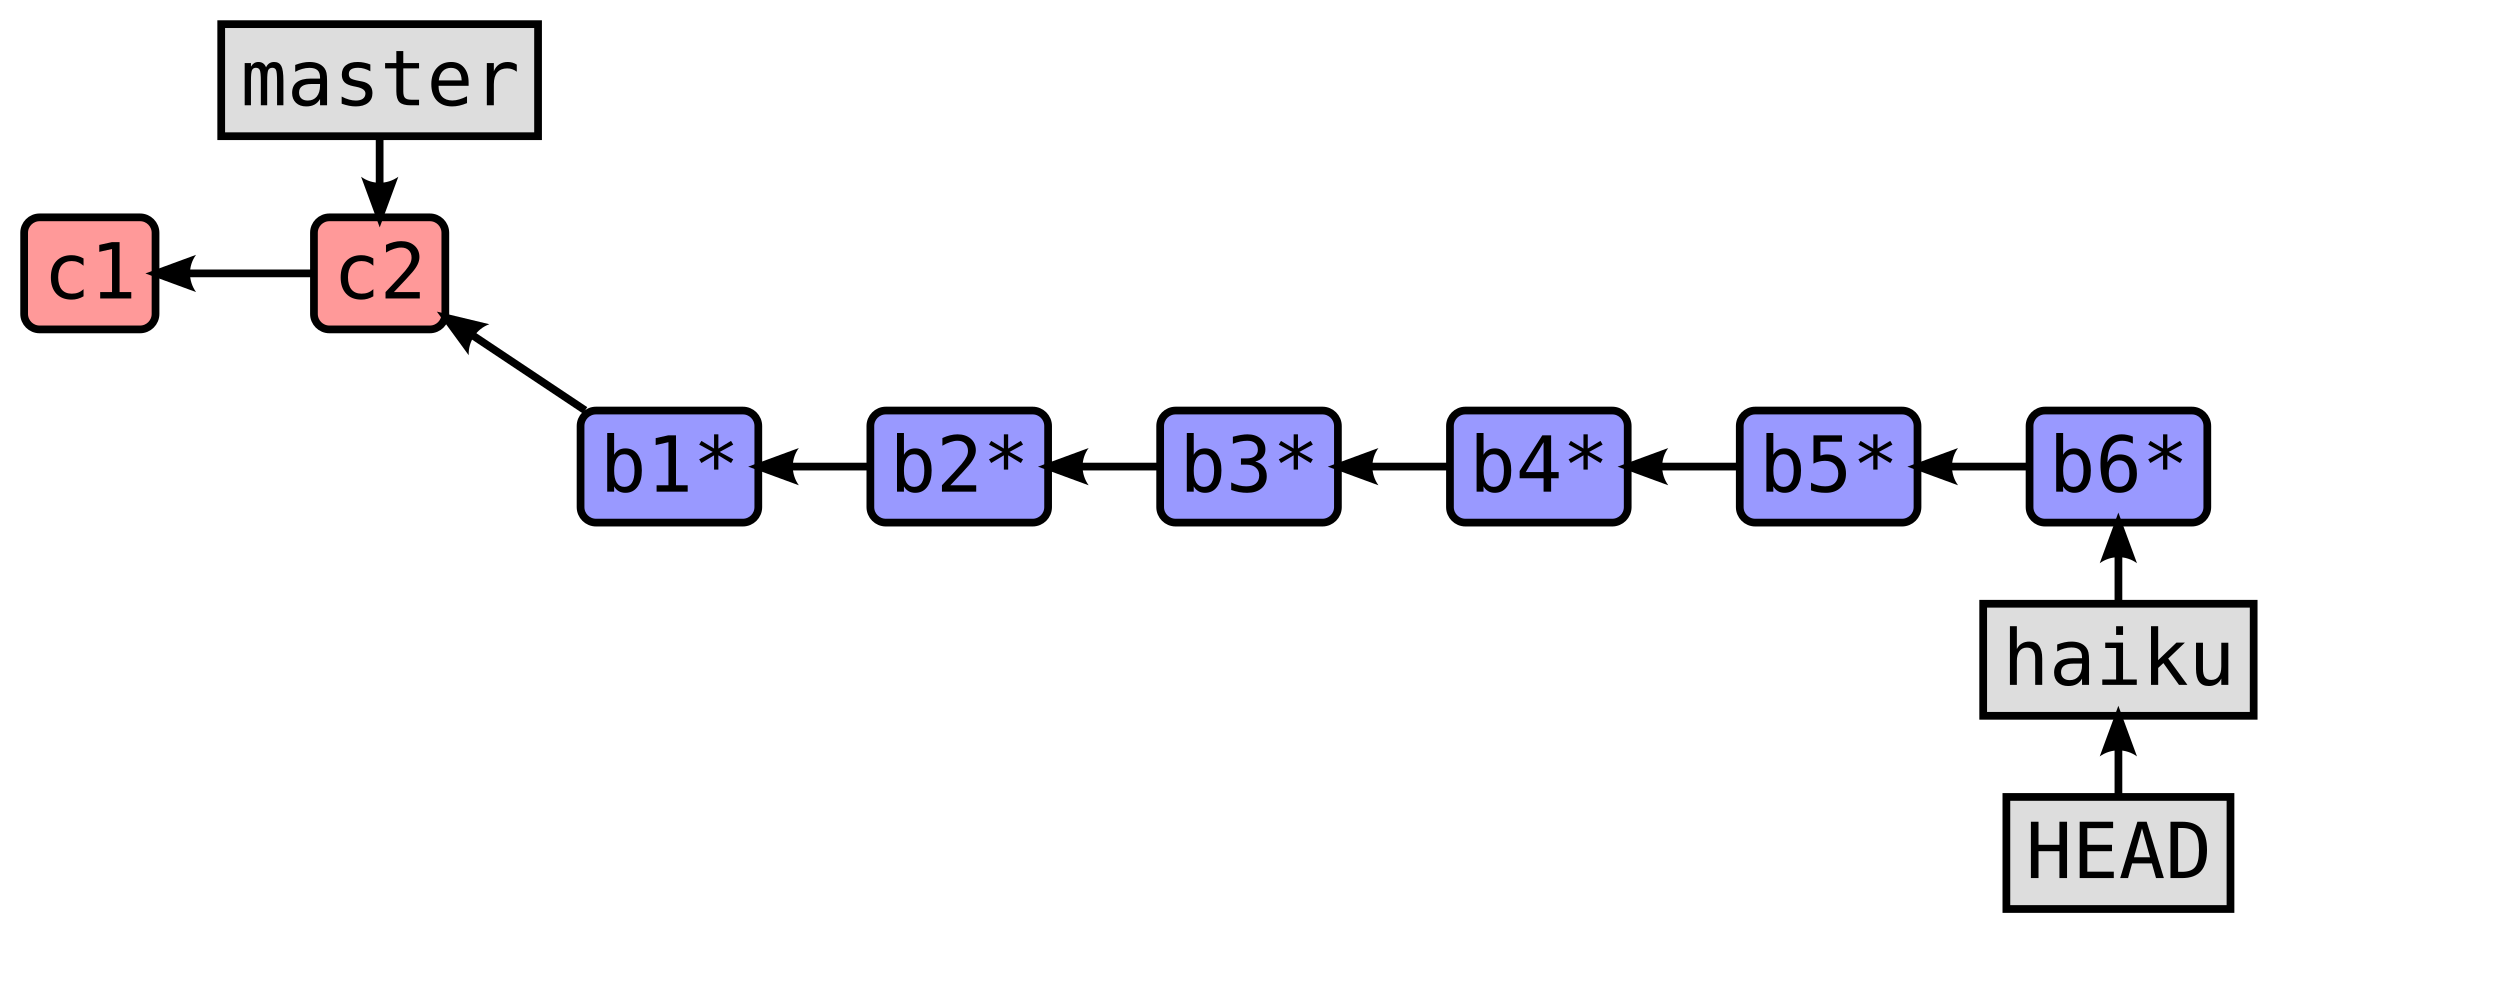
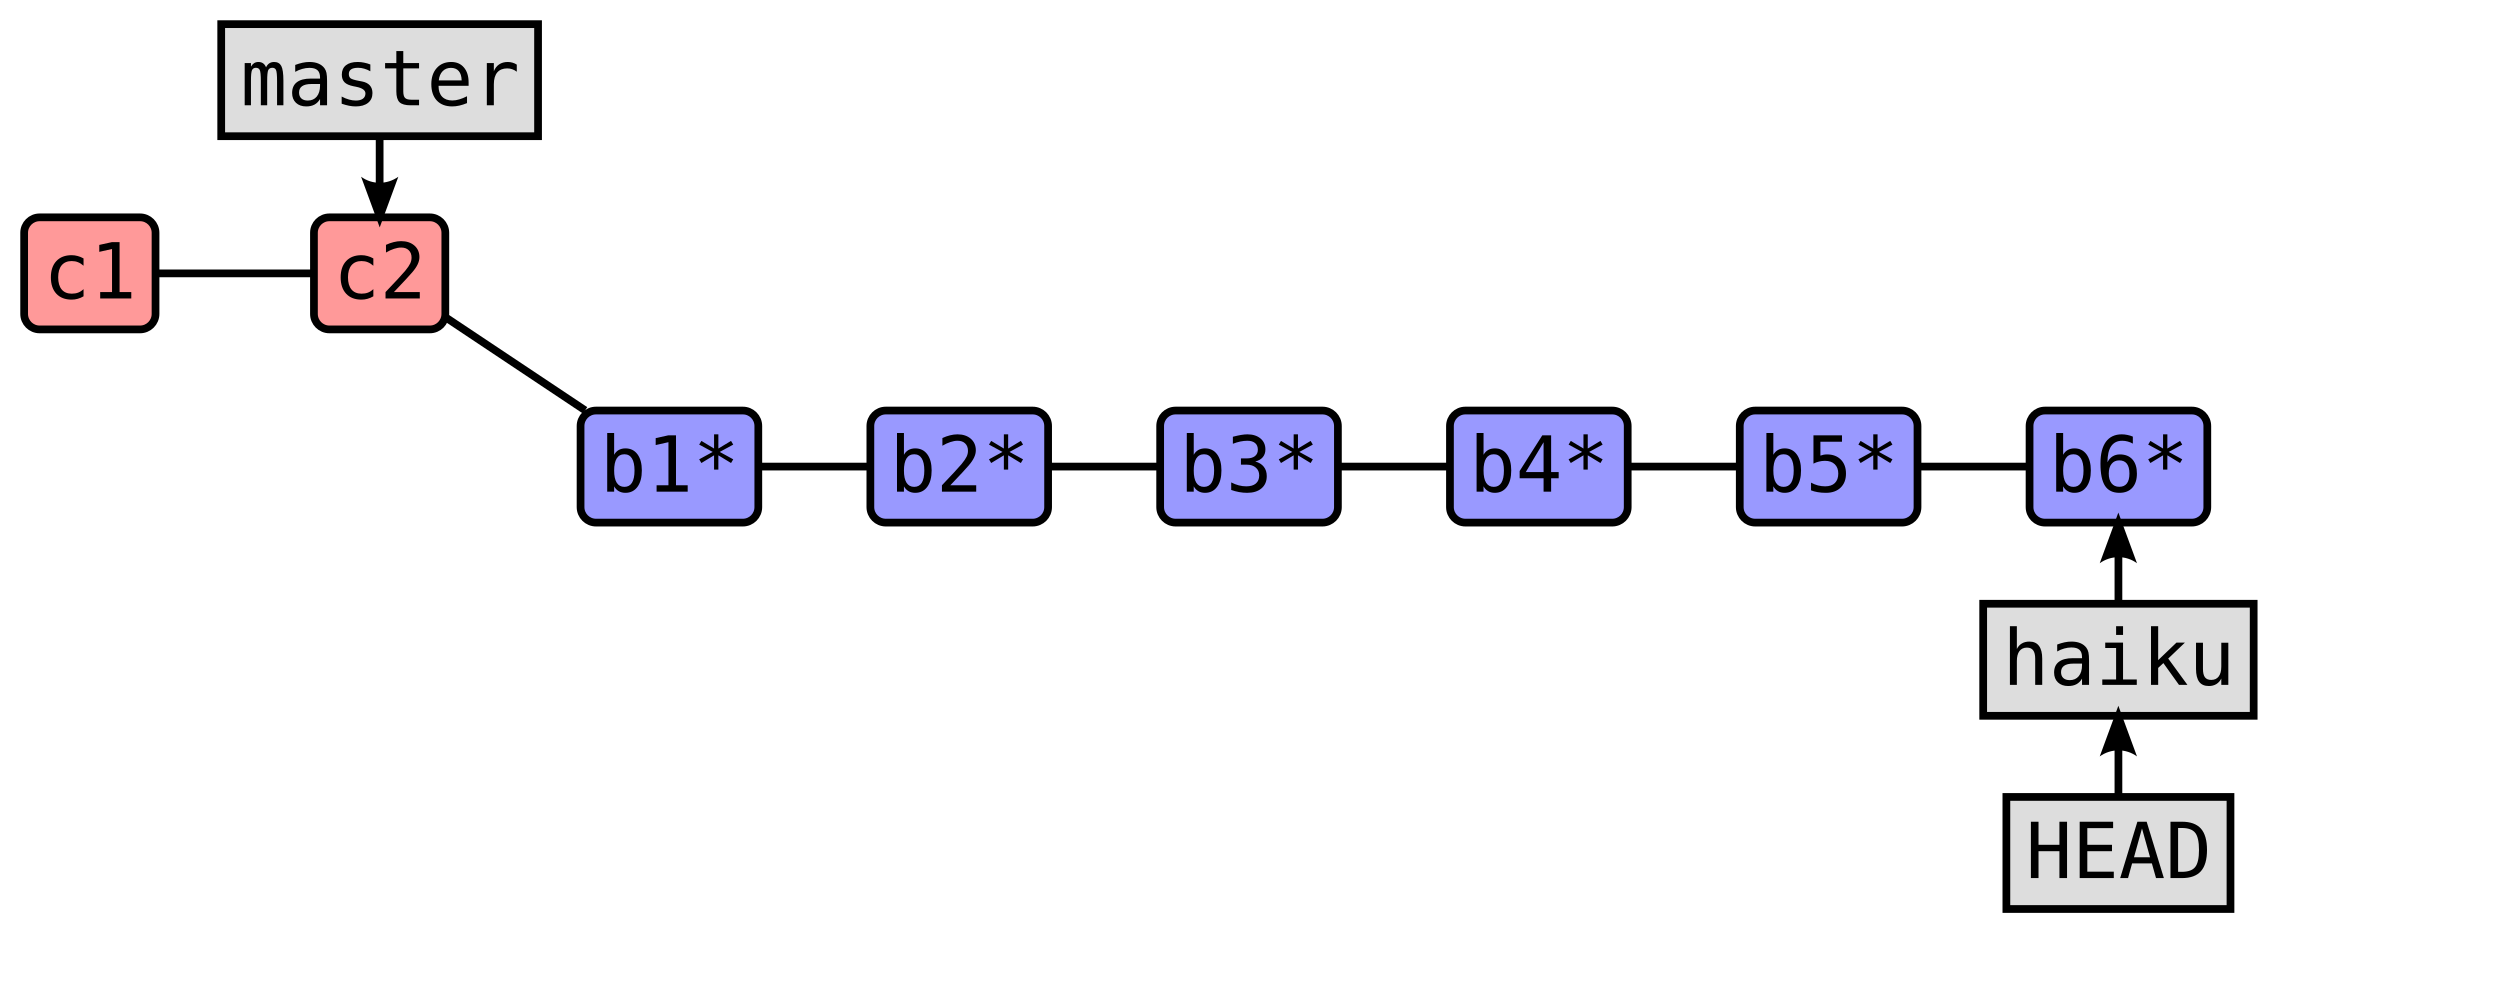
<svg xmlns="http://www.w3.org/2000/svg" width="517.6" height="206.4" id="svg2" version="1.1">
  <defs id="defs4">
    <marker orient="auto" refY="0.0" refX="0.0" id="Arrow2Mend" style="overflow:visible;">
      <path id="path3786" style="fill-rule:evenodd;stroke-width:0.625;stroke-linejoin:round;" d="M 8.719,4.034 L -2.207,0.016 L 8.719,-4.002 C 6.973,-1.63 6.983,1.616 8.719,4.034 z " transform="scale(0.6) rotate(180) translate(0,0)" />
    </marker>
  </defs>
  <g id="layer1">
    <rect style="fill:#ff9999;stroke:#000000;stroke-width:1.6;stroke-miterlimit:4;stroke-dasharray:none" id="rect2989" width="27.2" height="23.2" x="5" y="45" ry="3.2" />
    <text xml:space="preserve" style="font-size:16px;font-style:normal;font-weight:normal;line-height:125%;letter-spacing:0px;word-spacing:0px;fill:#000000;fill-opacity:1;stroke:none;font-family:DejaVu Sans Mono" x="9" y="61.8" id="text2985">
      <tspan id="tspan2987" x="9" y="61.8">c1</tspan>
    </text>
  </g>
  <g id="layer1">
    <rect style="fill:#ff9999;stroke:#000000;stroke-width:1.6;stroke-miterlimit:4;stroke-dasharray:none" id="rect2989" width="27.2" height="23.2" x="65" y="45" ry="3.2" />
    <text xml:space="preserve" style="font-size:16px;font-style:normal;font-weight:normal;line-height:125%;letter-spacing:0px;word-spacing:0px;fill:#000000;fill-opacity:1;stroke:none;font-family:DejaVu Sans Mono" x="69" y="61.8" id="text2985">
      <tspan id="tspan2987" x="69" y="61.8">c2</tspan>
    </text>
  </g>
-   <g id="layer1">
-     <path style="fill:none;stroke:#000000;stroke-width:1.6;stroke-linecap:butt;stroke-linejoin:miter;stroke-opacity:1;marker-end:url(#Arrow2Mend);stroke-miterlimit:4;stroke-dasharray:none" d="M 64.98,56.6 32.22,56.6" id="path2985" />
-   </g>
+   <line x1="64.98" y1="56.6" x2="32.22" y2="56.6" style="stroke:#000000; stroke-width:1.6; stroke-opacity:1.0" />
  <g id="layer1">
    <rect style="fill:#dddddd;stroke:#000000;stroke-width:1.6;stroke-miterlimit:4;stroke-dasharray:none" id="rect2989" width="65.6" height="23.2" x="45.8" y="5" ry="0" />
    <text xml:space="preserve" style="font-size:16px;font-style:normal;font-weight:normal;line-height:125%;letter-spacing:0px;word-spacing:0px;fill:#000000;fill-opacity:1;stroke:none;font-family:DejaVu Sans Mono" x="49.8" y="21.8" id="text2985">
      <tspan id="tspan2987" x="49.8" y="21.8">master</tspan>
    </text>
  </g>
  <g id="layer1">
    <path style="fill:none;stroke:#000000;stroke-width:1.6;stroke-linecap:butt;stroke-linejoin:miter;stroke-opacity:1;marker-end:url(#Arrow2Mend);stroke-miterlimit:4;stroke-dasharray:none" d="M 78.6,28.24 78.6,44.96" id="path2985" />
  </g>
  <g id="layer1">
    <rect style="fill:#9999ff;stroke:#000000;stroke-width:1.6;stroke-miterlimit:4;stroke-dasharray:none" id="rect2989" width="36.8" height="23.2" x="120.2" y="85" ry="3.2" />
    <text xml:space="preserve" style="font-size:16px;font-style:normal;font-weight:normal;line-height:125%;letter-spacing:0px;word-spacing:0px;fill:#000000;fill-opacity:1;stroke:none;font-family:DejaVu Sans Mono" x="124.2" y="101.8" id="text2985">
      <tspan id="tspan2987" x="124.2" y="101.8">b1*</tspan>
    </text>
  </g>
-   <g id="layer1">
-     <path style="fill:none;stroke:#000000;stroke-width:1.6;stroke-linecap:butt;stroke-linejoin:miter;stroke-opacity:1;marker-end:url(#Arrow2Mend);stroke-miterlimit:4;stroke-dasharray:none" d="M 121.14,84.96 92.22,65.68" id="path2985" />
-   </g>
+   <line x1="121.14" y1="84.96" x2="92.22" y2="65.68" style="stroke:#000000; stroke-width:1.6; stroke-opacity:1.0" />
  <g id="layer1">
    <rect style="fill:#9999ff;stroke:#000000;stroke-width:1.6;stroke-miterlimit:4;stroke-dasharray:none" id="rect2989" width="36.8" height="23.2" x="180.2" y="85" ry="3.2" />
    <text xml:space="preserve" style="font-size:16px;font-style:normal;font-weight:normal;line-height:125%;letter-spacing:0px;word-spacing:0px;fill:#000000;fill-opacity:1;stroke:none;font-family:DejaVu Sans Mono" x="184.2" y="101.8" id="text2985">
      <tspan id="tspan2987" x="184.2" y="101.8">b2*</tspan>
    </text>
  </g>
-   <g id="layer1">
-     <path style="fill:none;stroke:#000000;stroke-width:1.6;stroke-linecap:butt;stroke-linejoin:miter;stroke-opacity:1;marker-end:url(#Arrow2Mend);stroke-miterlimit:4;stroke-dasharray:none" d="M 180.18,96.6 157.02,96.6" id="path2985" />
-   </g>
+   <line x1="180.18" y1="96.6" x2="157.02" y2="96.6" style="stroke:#000000; stroke-width:1.6; stroke-opacity:1.0" />
  <g id="layer1">
    <rect style="fill:#9999ff;stroke:#000000;stroke-width:1.6;stroke-miterlimit:4;stroke-dasharray:none" id="rect2989" width="36.8" height="23.2" x="240.2" y="85" ry="3.2" />
    <text xml:space="preserve" style="font-size:16px;font-style:normal;font-weight:normal;line-height:125%;letter-spacing:0px;word-spacing:0px;fill:#000000;fill-opacity:1;stroke:none;font-family:DejaVu Sans Mono" x="244.2" y="101.8" id="text2985">
      <tspan id="tspan2987" x="244.2" y="101.8">b3*</tspan>
    </text>
  </g>
-   <g id="layer1">
-     <path style="fill:none;stroke:#000000;stroke-width:1.6;stroke-linecap:butt;stroke-linejoin:miter;stroke-opacity:1;marker-end:url(#Arrow2Mend);stroke-miterlimit:4;stroke-dasharray:none" d="M 240.18,96.6 217.02,96.6" id="path2985" />
-   </g>
+   <line x1="240.18" y1="96.6" x2="217.02" y2="96.6" style="stroke:#000000; stroke-width:1.6; stroke-opacity:1.0" />
  <g id="layer1">
    <rect style="fill:#9999ff;stroke:#000000;stroke-width:1.6;stroke-miterlimit:4;stroke-dasharray:none" id="rect2989" width="36.8" height="23.2" x="300.2" y="85" ry="3.2" />
    <text xml:space="preserve" style="font-size:16px;font-style:normal;font-weight:normal;line-height:125%;letter-spacing:0px;word-spacing:0px;fill:#000000;fill-opacity:1;stroke:none;font-family:DejaVu Sans Mono" x="304.2" y="101.8" id="text2985">
      <tspan id="tspan2987" x="304.2" y="101.8">b4*</tspan>
    </text>
  </g>
-   <g id="layer1">
-     <path style="fill:none;stroke:#000000;stroke-width:1.6;stroke-linecap:butt;stroke-linejoin:miter;stroke-opacity:1;marker-end:url(#Arrow2Mend);stroke-miterlimit:4;stroke-dasharray:none" d="M 300.18,96.6 277.02,96.6" id="path2985" />
-   </g>
+   <line x1="300.18" y1="96.6" x2="277.02" y2="96.6" style="stroke:#000000; stroke-width:1.6; stroke-opacity:1.0" />
  <g id="layer1">
    <rect style="fill:#9999ff;stroke:#000000;stroke-width:1.6;stroke-miterlimit:4;stroke-dasharray:none" id="rect2989" width="36.8" height="23.2" x="360.2" y="85" ry="3.2" />
    <text xml:space="preserve" style="font-size:16px;font-style:normal;font-weight:normal;line-height:125%;letter-spacing:0px;word-spacing:0px;fill:#000000;fill-opacity:1;stroke:none;font-family:DejaVu Sans Mono" x="364.2" y="101.8" id="text2985">
      <tspan id="tspan2987" x="364.2" y="101.8">b5*</tspan>
    </text>
  </g>
-   <g id="layer1">
-     <path style="fill:none;stroke:#000000;stroke-width:1.6;stroke-linecap:butt;stroke-linejoin:miter;stroke-opacity:1;marker-end:url(#Arrow2Mend);stroke-miterlimit:4;stroke-dasharray:none" d="M 360.18,96.6 337.02,96.6" id="path2985" />
-   </g>
+   <line x1="360.18" y1="96.6" x2="337.02" y2="96.6" style="stroke:#000000; stroke-width:1.6; stroke-opacity:1.0" />
  <g id="layer1">
    <rect style="fill:#9999ff;stroke:#000000;stroke-width:1.6;stroke-miterlimit:4;stroke-dasharray:none" id="rect2989" width="36.8" height="23.2" x="420.2" y="85" ry="3.2" />
    <text xml:space="preserve" style="font-size:16px;font-style:normal;font-weight:normal;line-height:125%;letter-spacing:0px;word-spacing:0px;fill:#000000;fill-opacity:1;stroke:none;font-family:DejaVu Sans Mono" x="424.2" y="101.8" id="text2985">
      <tspan id="tspan2987" x="424.2" y="101.8">b6*</tspan>
    </text>
  </g>
-   <g id="layer1">
-     <path style="fill:none;stroke:#000000;stroke-width:1.6;stroke-linecap:butt;stroke-linejoin:miter;stroke-opacity:1;marker-end:url(#Arrow2Mend);stroke-miterlimit:4;stroke-dasharray:none" d="M 420.18,96.6 397.02,96.6" id="path2985" />
-   </g>
+   <line x1="420.18" y1="96.6" x2="397.02" y2="96.6" style="stroke:#000000; stroke-width:1.6; stroke-opacity:1.0" />
  <g id="layer1">
    <rect style="fill:#dddddd;stroke:#000000;stroke-width:1.6;stroke-miterlimit:4;stroke-dasharray:none" id="rect2989" width="56" height="23.2" x="410.6" y="125" ry="0" />
    <text xml:space="preserve" style="font-size:16px;font-style:normal;font-weight:normal;line-height:125%;letter-spacing:0px;word-spacing:0px;fill:#000000;fill-opacity:1;stroke:none;font-family:DejaVu Sans Mono" x="414.6" y="141.8" id="text2985">
      <tspan id="tspan2987" x="414.6" y="141.8">haiku</tspan>
    </text>
  </g>
  <g id="layer1">
    <path style="fill:none;stroke:#000000;stroke-width:1.6;stroke-linecap:butt;stroke-linejoin:miter;stroke-opacity:1;marker-end:url(#Arrow2Mend);stroke-miterlimit:4;stroke-dasharray:none" d="M 438.6,124.96 438.6,108.24" id="path2985" />
  </g>
  <g id="layer1">
    <rect style="fill:#dddddd;stroke:#000000;stroke-width:1.6;stroke-miterlimit:4;stroke-dasharray:none" id="rect2989" width="46.4" height="23.2" x="415.4" y="165" ry="0" />
    <text xml:space="preserve" style="font-size:16px;font-style:normal;font-weight:normal;line-height:125%;letter-spacing:0px;word-spacing:0px;fill:#000000;fill-opacity:1;stroke:none;font-family:DejaVu Sans Mono" x="419.4" y="181.8" id="text2985">
      <tspan id="tspan2987" x="419.4" y="181.8">HEAD</tspan>
    </text>
  </g>
  <g id="layer1">
    <path style="fill:none;stroke:#000000;stroke-width:1.6;stroke-linecap:butt;stroke-linejoin:miter;stroke-opacity:1;marker-end:url(#Arrow2Mend);stroke-miterlimit:4;stroke-dasharray:none" d="M 438.6,164.96 438.6,148.24" id="path2985" />
  </g>
</svg>
